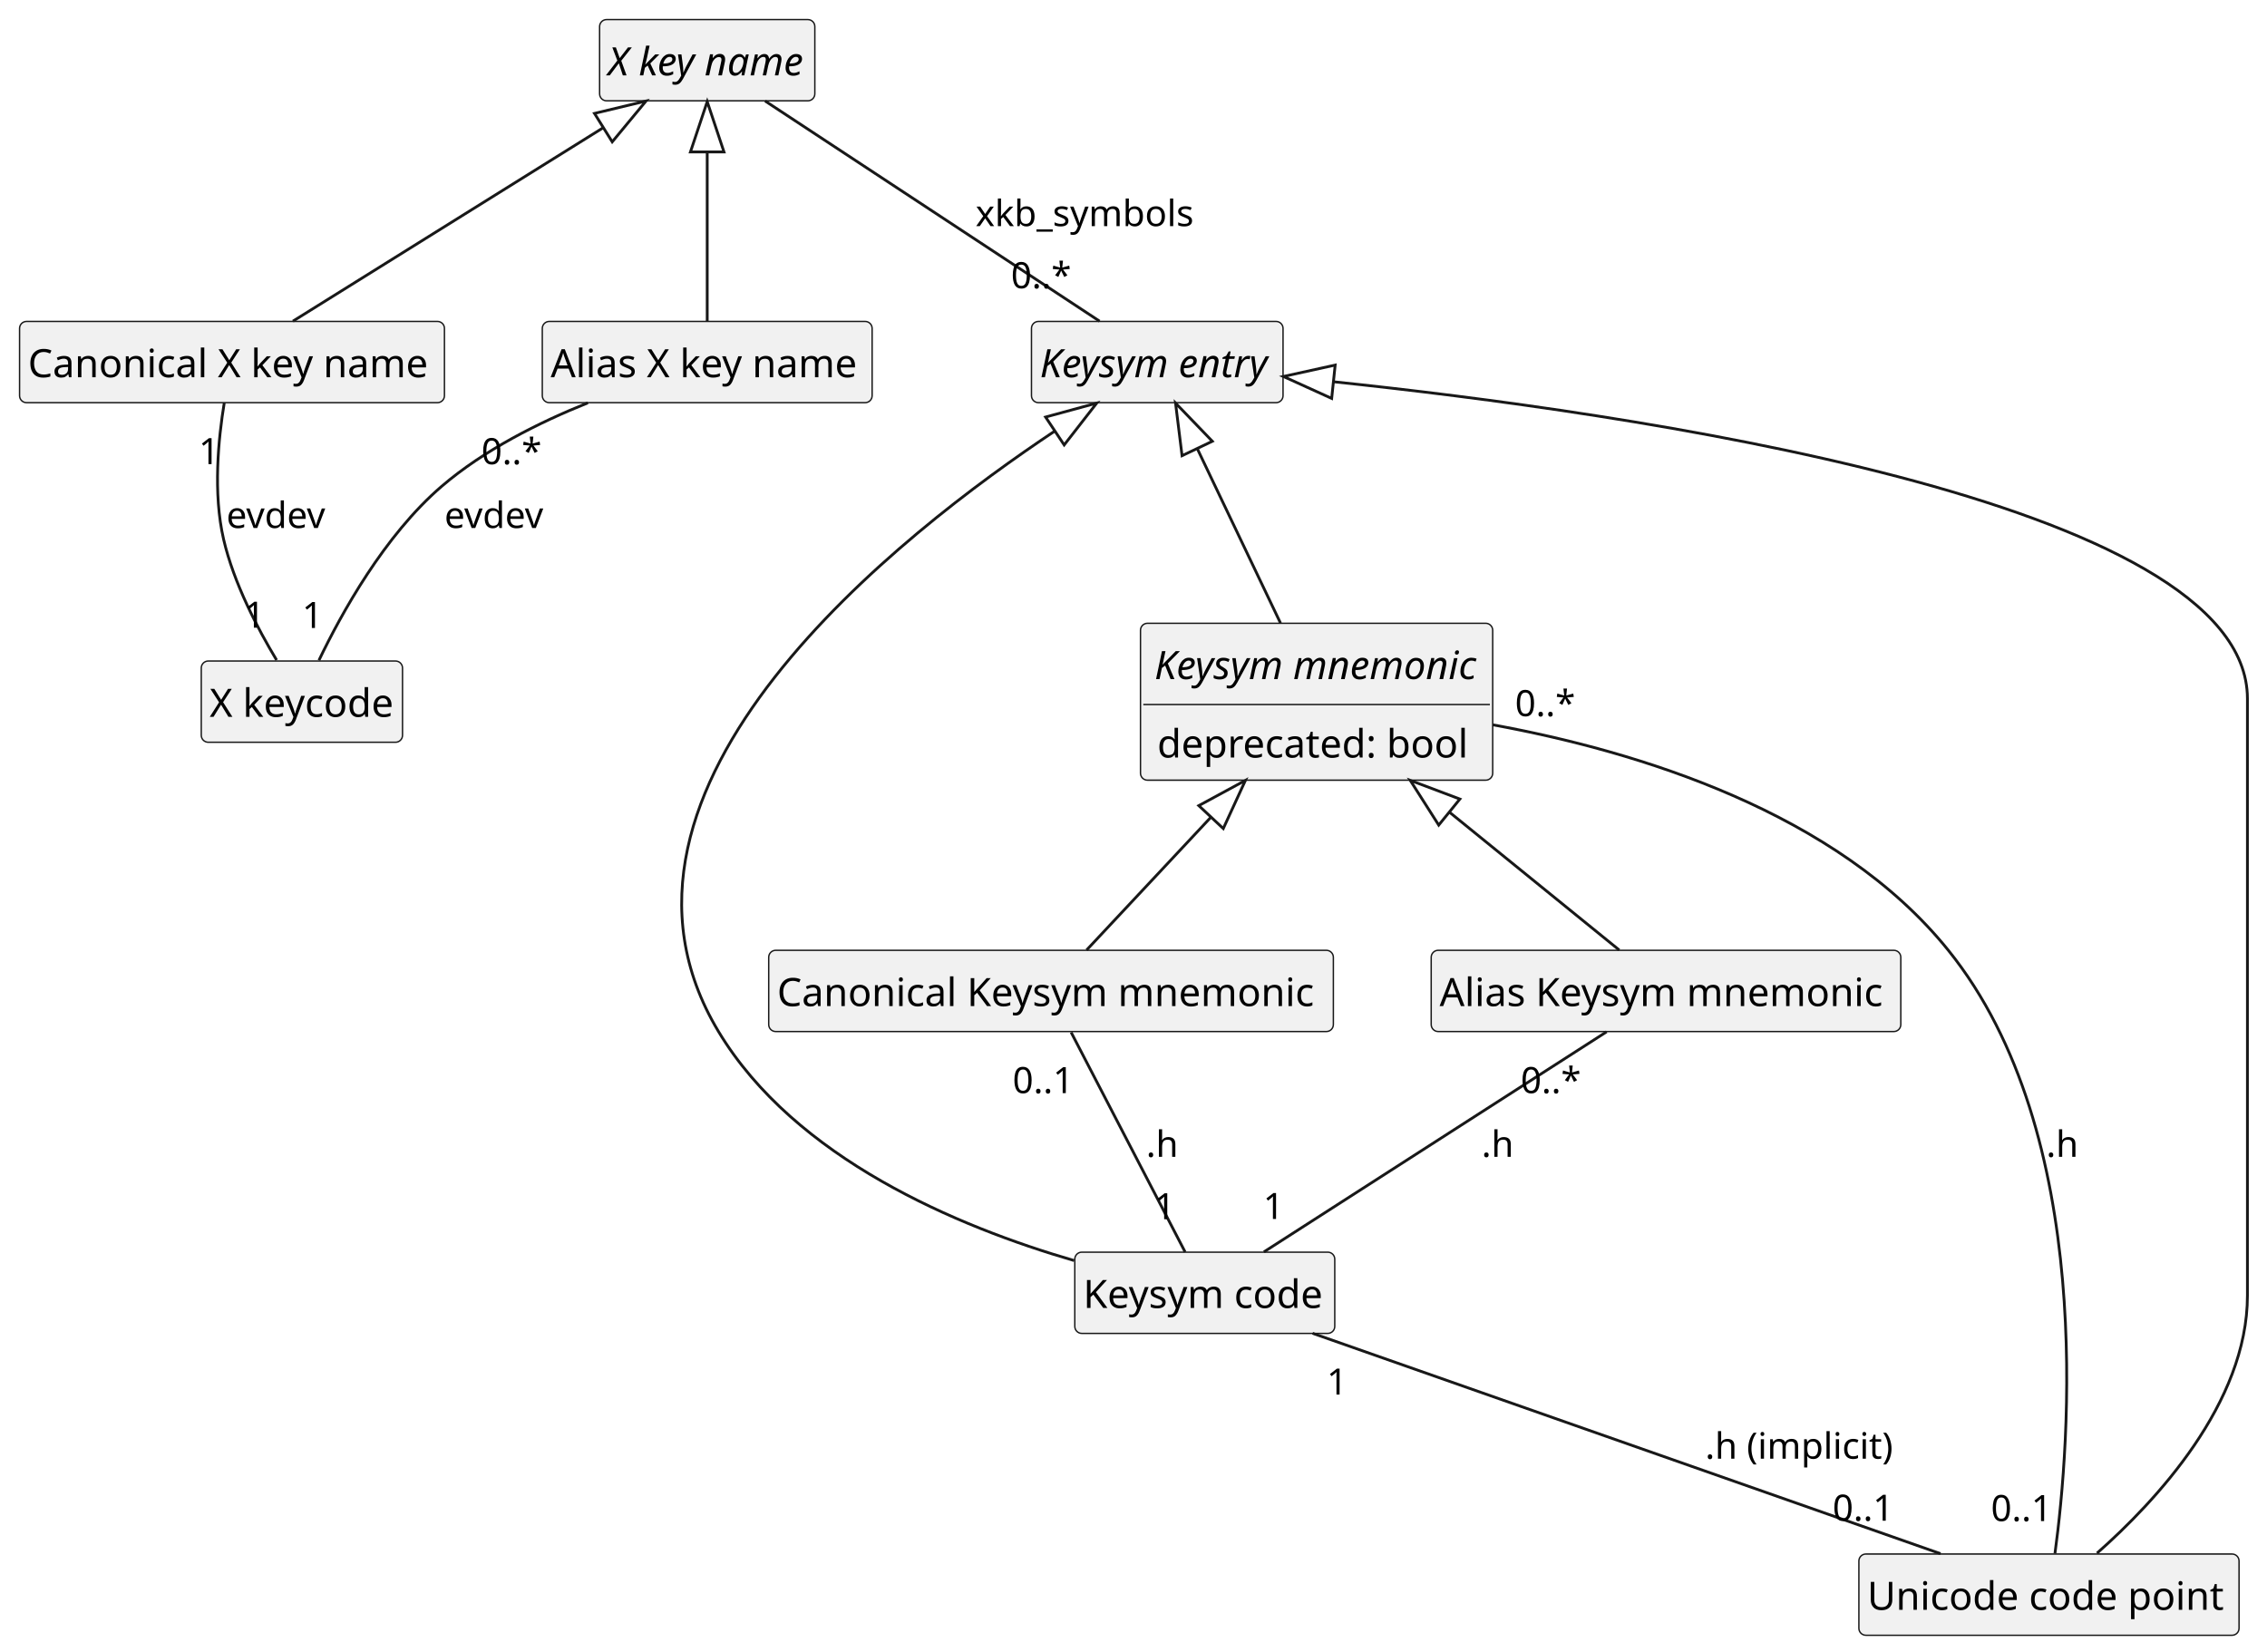
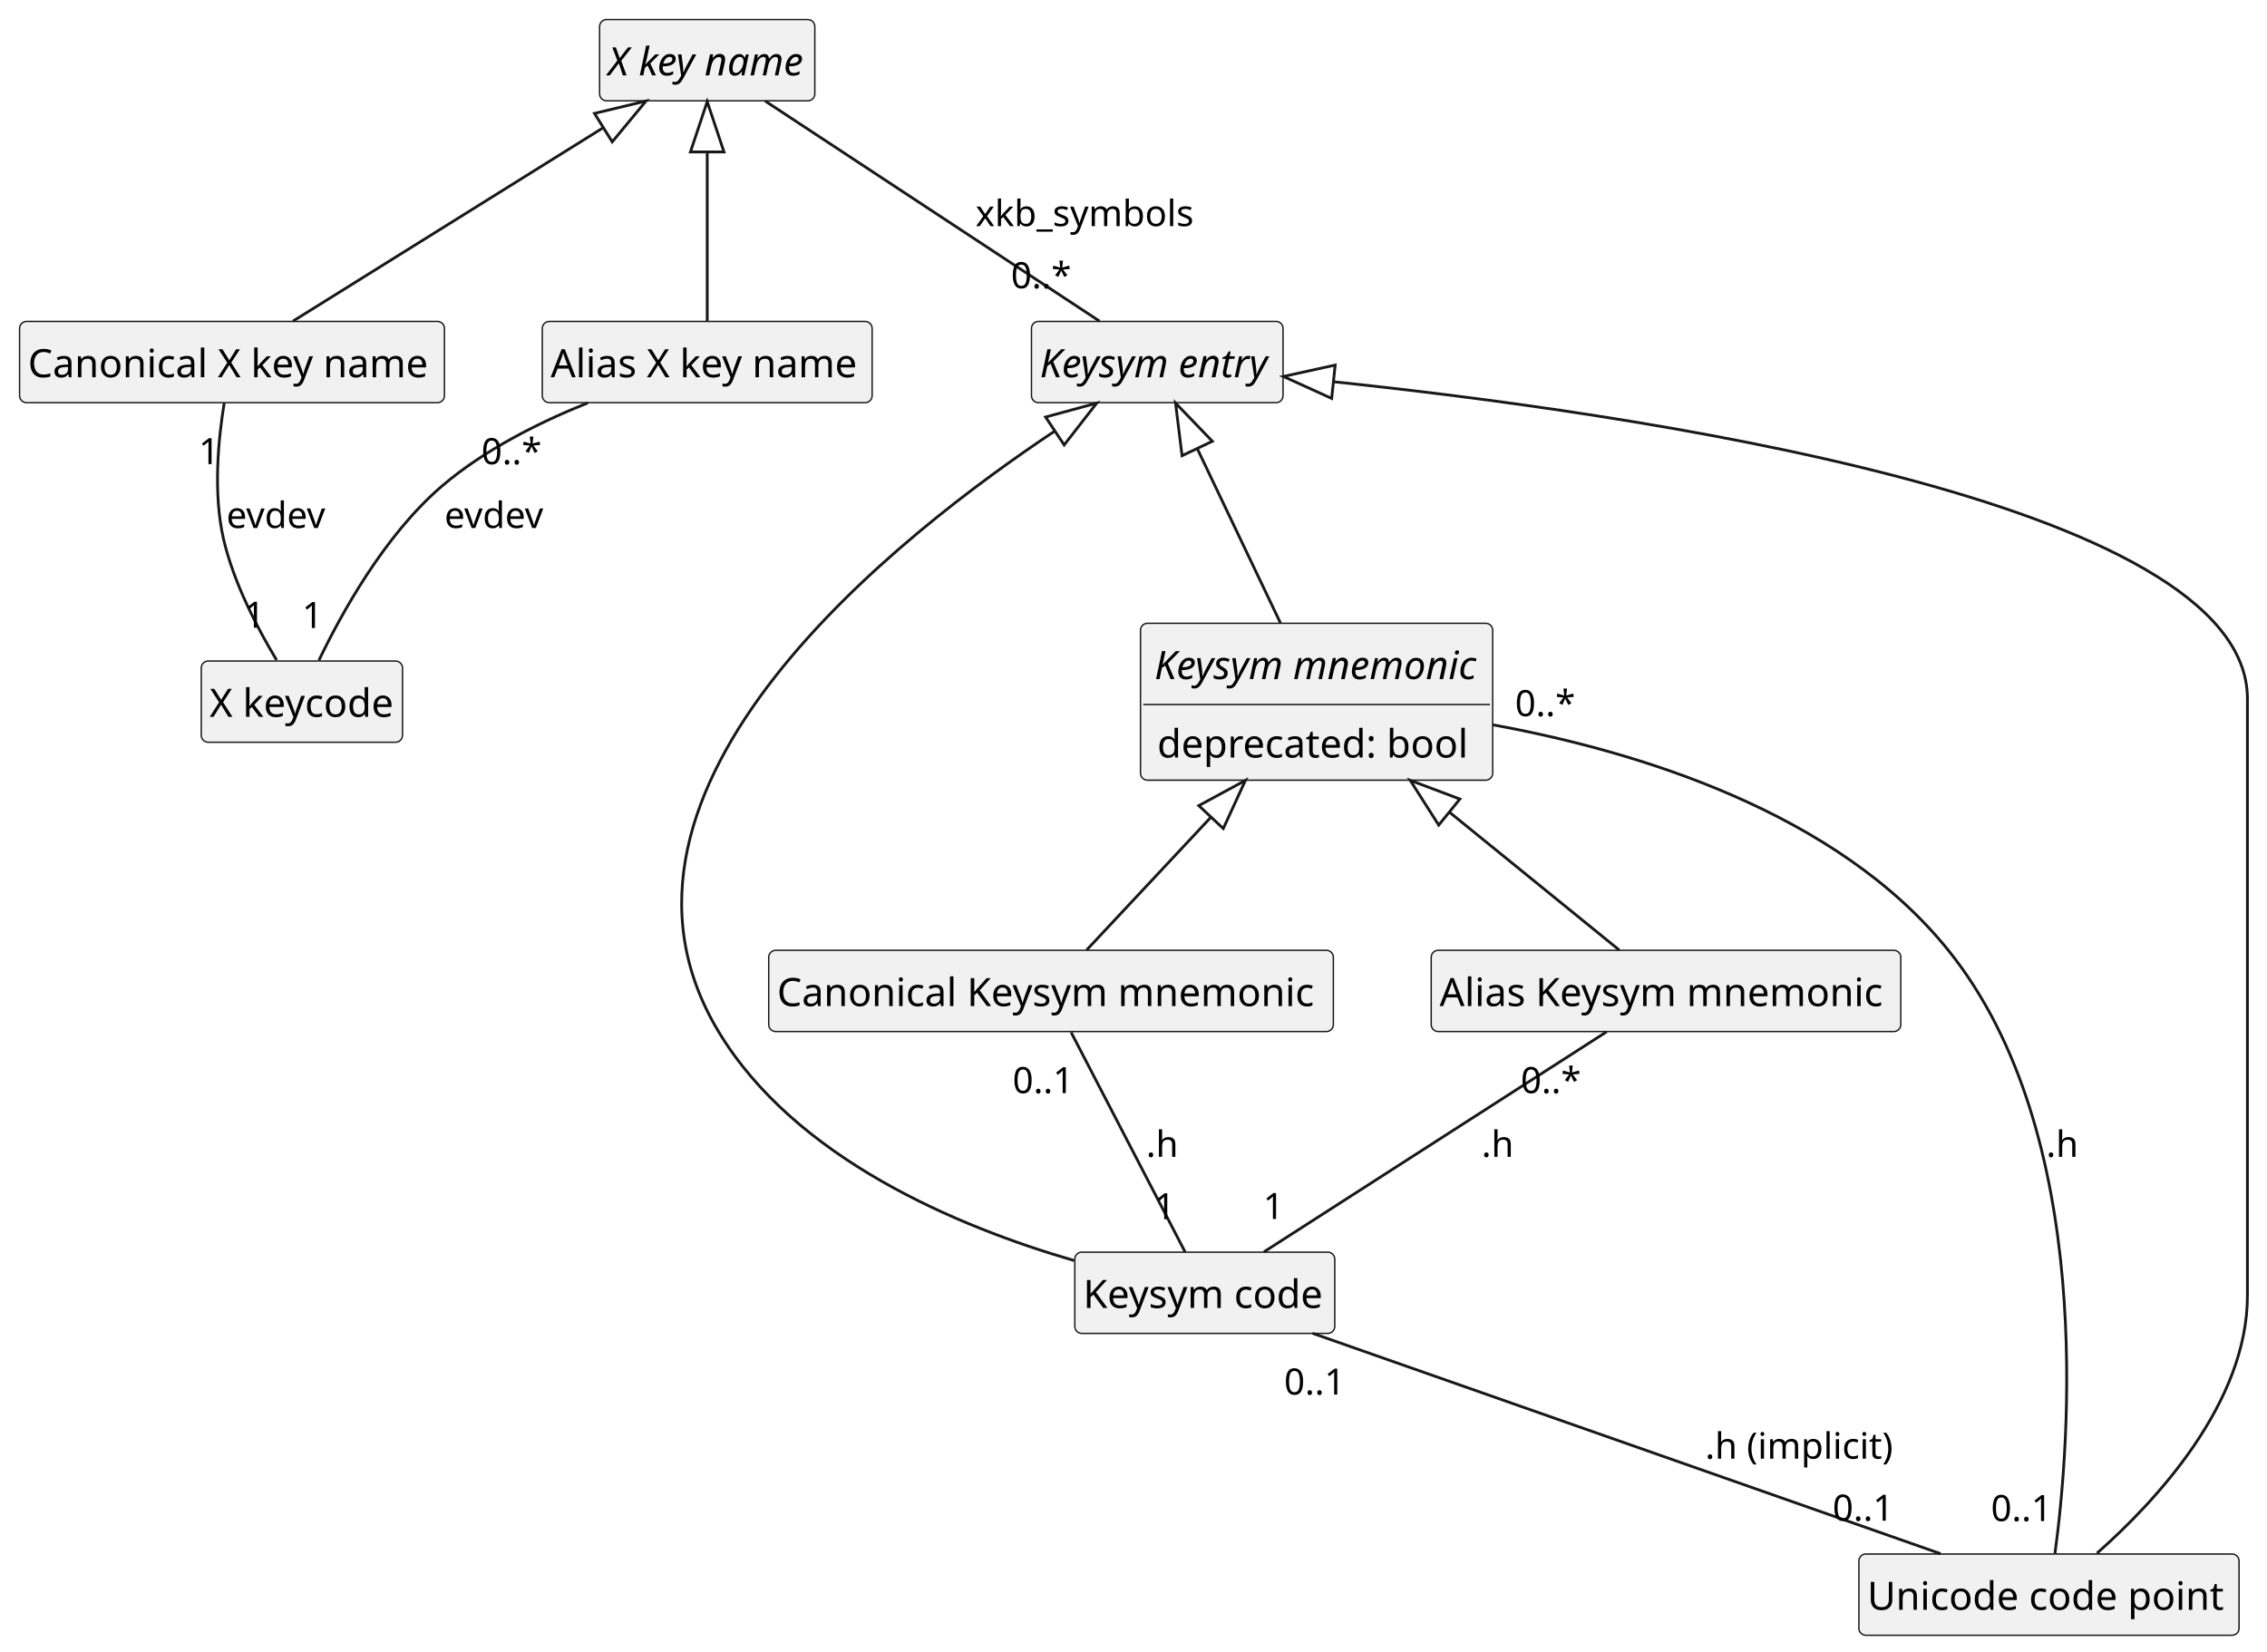
<svg xmlns="http://www.w3.org/2000/svg" contentStyleType="text/css" height="591px" preserveAspectRatio="none" style="width:811px;height:591px;background:#FFFFFF;" version="1.1" viewBox="0 0 811 591" width="811px" zoomAndPan="magnify">
  <defs />
  <g>
    <g id="elem_X key name">
      <rect codeLine="3" fill="#F1F1F1" height="29.068" id="X key name" rx="2.5" ry="2.5" style="stroke:#181818;stroke-width:0.5;" width="77" x="214.5" y="7" />
      <text fill="#000000" font-family="sans-serif" font-size="14" font-style="italic" lengthAdjust="spacing" textLength="71" x="217.5" y="26.966">X key name</text>
    </g>
    <g id="elem_Alias X key name">
      <rect fill="#F1F1F1" height="29.068" id="Alias X key name" rx="2.5" ry="2.5" style="stroke:#181818;stroke-width:0.5;" width="118" x="194" y="115" />
      <text fill="#000000" font-family="sans-serif" font-size="14" lengthAdjust="spacing" textLength="112" x="197" y="134.966">Alias X key name</text>
    </g>
    <g id="elem_Canonical X key name">
      <rect fill="#F1F1F1" height="29.068" id="Canonical X key name" rx="2.5" ry="2.5" style="stroke:#181818;stroke-width:0.5;" width="152" x="7" y="115" />
      <text fill="#000000" font-family="sans-serif" font-size="14" lengthAdjust="spacing" textLength="146" x="10" y="134.966">Canonical X key name</text>
    </g>
    <g id="elem_X keycode">
      <rect fill="#F1F1F1" height="29.068" id="X keycode" rx="2.5" ry="2.5" style="stroke:#181818;stroke-width:0.5;" width="72" x="72" y="236.5" />
      <text fill="#000000" font-family="sans-serif" font-size="14" lengthAdjust="spacing" textLength="66" x="75" y="256.466">X keycode</text>
    </g>
    <g id="elem_Keysym entry">
      <rect codeLine="9" fill="#F1F1F1" height="29.068" id="Keysym entry" rx="2.5" ry="2.5" style="stroke:#181818;stroke-width:0.5;" width="90" x="369" y="115" />
      <text fill="#000000" font-family="sans-serif" font-size="14" font-style="italic" lengthAdjust="spacing" textLength="84" x="372" y="134.966">Keysym entry</text>
    </g>
    <g id="elem_Keysym mnemonic">
      <rect codeLine="12" fill="#F1F1F1" height="56.136" id="Keysym mnemonic" rx="2.5" ry="2.5" style="stroke:#181818;stroke-width:0.5;" width="126" x="408" y="223" />
      <text fill="#000000" font-family="sans-serif" font-size="14" font-style="italic" lengthAdjust="spacing" textLength="116" x="413" y="242.966">Keysym mnemonic</text>
      <line style="stroke:#181818;stroke-width:0.5;" x1="409" x2="533" y1="252.068" y2="252.068" />
      <text fill="#000000" font-family="sans-serif" font-size="14" lengthAdjust="spacing" textLength="114" x="414" y="271.034">deprecated: bool</text>
    </g>
    <g id="elem_Unicode code point">
      <rect fill="#F1F1F1" height="29.068" id="Unicode code point" rx="2.5" ry="2.5" style="stroke:#181818;stroke-width:0.5;" width="136" x="665" y="556" />
      <text fill="#000000" font-family="sans-serif" font-size="14" lengthAdjust="spacing" textLength="130" x="668" y="575.966">Unicode code point</text>
    </g>
    <g id="elem_Keysym code">
      <rect fill="#F1F1F1" height="29.068" id="Keysym code" rx="2.5" ry="2.5" style="stroke:#181818;stroke-width:0.5;" width="93" x="384.5" y="448" />
      <text fill="#000000" font-family="sans-serif" font-size="14" lengthAdjust="spacing" textLength="87" x="387.5" y="467.966">Keysym code</text>
    </g>
    <g id="elem_Canonical Keysym mnemonic">
      <rect fill="#F1F1F1" height="29.068" id="Canonical Keysym mnemonic" rx="2.5" ry="2.5" style="stroke:#181818;stroke-width:0.5;" width="202" x="275" y="340" />
      <text fill="#000000" font-family="sans-serif" font-size="14" lengthAdjust="spacing" textLength="196" x="278" y="359.966">Canonical Keysym mnemonic</text>
    </g>
    <g id="elem_Alias Keysym mnemonic">
      <rect fill="#F1F1F1" height="29.068" id="Alias Keysym mnemonic" rx="2.5" ry="2.5" style="stroke:#181818;stroke-width:0.5;" width="168" x="512" y="340" />
      <text fill="#000000" font-family="sans-serif" font-size="14" lengthAdjust="spacing" textLength="162" x="515" y="359.966">Alias Keysym mnemonic</text>
    </g>
    <g id="link_X key name_Alias X key name">
      <path codeLine="4" d="M253,54.36 C253,74.78 253,94.74 253,114.97 " fill="none" id="X key name-backto-Alias X key name" style="stroke:#181818;stroke-width:1.0;" />
      <polygon fill="none" points="253,36.36,247,54.36,259,54.36,253,36.36" style="stroke:#181818;stroke-width:1.0;" />
    </g>
    <g id="link_X key name_Canonical X key name">
      <path codeLine="5" d="M215.845,45.663 C183.206,66.013 137.39,94.59 104.79,114.91 " fill="none" id="X key name-backto-Canonical X key name" style="stroke:#181818;stroke-width:1.0;" />
      <polygon fill="none" points="231.12,36.14,212.671,40.572,219.02,50.755,231.12,36.14" style="stroke:#181818;stroke-width:1.0;" />
    </g>
    <g id="link_Alias X key name_X keycode">
      <path codeLine="6" d="M210.32,144.13 C192.81,151.15 173.14,161.01 158,174 C137.5,191.59 122.08,219.59 114.1,236.24 " fill="none" id="Alias X key name-X keycode" style="stroke:#181818;stroke-width:1.0;" />
      <text fill="#000000" font-family="sans-serif" font-size="13" lengthAdjust="spacing" textLength="36" x="159" y="188.897">evdev</text>
      <text fill="#000000" font-family="sans-serif" font-size="13" lengthAdjust="spacing" textLength="20" x="172.211" y="166.088">0..*</text>
      <text fill="#000000" font-family="sans-serif" font-size="13" lengthAdjust="spacing" textLength="7" x="108.059" y="224.678">1</text>
    </g>
    <g id="link_Canonical X key name_X keycode">
      <path codeLine="7" d="M80.23,144.1 C78.12,156.9 76.16,176.49 80,193 C83.64,208.68 92.24,225.01 98.95,236.16 " fill="none" id="Canonical X key name-X keycode" style="stroke:#181818;stroke-width:1.0;" />
      <text fill="#000000" font-family="sans-serif" font-size="13" lengthAdjust="spacing" textLength="36" x="81" y="188.897">evdev</text>
      <text fill="#000000" font-family="sans-serif" font-size="13" lengthAdjust="spacing" textLength="7" x="71.075" y="166.047">1</text>
      <text fill="#000000" font-family="sans-serif" font-size="13" lengthAdjust="spacing" textLength="7" x="87.322" y="224.568">1</text>
    </g>
    <g id="link_X key name_Keysym entry">
      <path codeLine="10" d="M273.72,36.14 C304.63,56.49 362.49,94.59 393.36,114.91 " fill="none" id="X key name-Keysym entry" style="stroke:#181818;stroke-width:1.0;" />
      <text fill="#000000" font-family="sans-serif" font-size="13" lengthAdjust="spacing" textLength="78" x="349" y="80.897">xkb_symbols</text>
      <text fill="#000000" font-family="sans-serif" font-size="13" lengthAdjust="spacing" textLength="20" x="361.678" y="103.126">0..*</text>
    </g>
    <g id="link_Keysym entry_Keysym mnemonic">
      <path codeLine="15" d="M428.286,160.458 C437.406,179.588 446.4,198.44 458.09,222.94 " fill="none" id="Keysym entry-backto-Keysym mnemonic" style="stroke:#181818;stroke-width:1.0;" />
      <polygon fill="none" points="420.54,144.21,422.87,163.04,433.702,157.876,420.54,144.21" style="stroke:#181818;stroke-width:1.0;" />
    </g>
    <g id="link_Keysym entry_Unicode code point">
      <path codeLine="16" d="M477.021,136.583 C579.681,147.383 804,178.56 804,250 C804,250 804,250 804,463.5 C804,502.04 771.2,537.16 750.19,555.7 " fill="none" id="Keysym entry-backto-Unicode code point" style="stroke:#181818;stroke-width:1.0;" />
      <polygon fill="none" points="459.12,134.7,476.394,142.55,477.649,130.616,459.12,134.7" style="stroke:#181818;stroke-width:1.0;" />
    </g>
    <g id="link_Keysym entry_Keysym code">
      <path codeLine="17" d="M377.372,154.203 C323.132,190.353 204.4,281.47 257,369 C284.4,414.6 342.71,438.93 384.27,451.01 " fill="none" id="Keysym entry-backto-Keysym code" style="stroke:#181818;stroke-width:1.0;" />
      <polygon fill="none" points="392.35,144.22,374.044,149.21,380.699,159.195,392.35,144.22" style="stroke:#181818;stroke-width:1.0;" />
    </g>
    <g id="link_Keysym mnemonic_Canonical Keysym mnemonic">
      <path codeLine="18" d="M433.238,292.34 C414.878,311.95 403.18,324.46 388.72,339.91 " fill="none" id="Keysym mnemonic-backto-Canonical Keysym mnemonic" style="stroke:#181818;stroke-width:1.0;" />
      <polygon fill="none" points="445.54,279.2,428.858,288.239,437.618,296.441,445.54,279.2" style="stroke:#181818;stroke-width:1.0;" />
    </g>
    <g id="link_Keysym mnemonic_Alias Keysym mnemonic">
      <path codeLine="19" d="M518.473,290.546 C542.623,310.156 560.23,324.46 579.27,339.91 " fill="none" id="Keysym mnemonic-backto-Alias Keysym mnemonic" style="stroke:#181818;stroke-width:1.0;" />
      <polygon fill="none" points="504.5,279.2,514.691,295.204,522.256,285.889,504.5,279.2" style="stroke:#181818;stroke-width:1.0;" />
    </g>
    <g id="link_Keysym mnemonic_Unicode code point">
      <path codeLine="20" d="M534.01,259.32 C585.91,268.82 657.21,290.55 697,340 C749.84,405.67 740.4,517.08 735.15,555.77 " fill="none" id="Keysym mnemonic-Unicode code point" style="stroke:#181818;stroke-width:1.0;" />
      <text fill="#000000" font-family="sans-serif" font-size="13" lengthAdjust="spacing" textLength="11" x="732" y="413.897">.h</text>
      <text fill="#000000" font-family="sans-serif" font-size="13" lengthAdjust="spacing" textLength="20" x="541.995" y="256.228">0..*</text>
      <text fill="#000000" font-family="sans-serif" font-size="13" lengthAdjust="spacing" textLength="20" x="712.255" y="544.219">0..1</text>
    </g>
    <g id="link_Canonical Keysym mnemonic_Keysym code">
      <path codeLine="21" d="M383.19,369.36 C393.79,389.78 413.48,427.74 423.98,447.97 " fill="none" id="Canonical Keysym mnemonic-Keysym code" style="stroke:#181818;stroke-width:1.0;" />
      <text fill="#000000" font-family="sans-serif" font-size="13" lengthAdjust="spacing" textLength="11" x="410" y="413.897">.h</text>
      <text fill="#000000" font-family="sans-serif" font-size="13" lengthAdjust="spacing" textLength="20" x="362.259" y="391.101">0..1</text>
      <text fill="#000000" font-family="sans-serif" font-size="13" lengthAdjust="spacing" textLength="7" x="412.969" y="436.209">1</text>
    </g>
    <g id="link_Alias Keysym mnemonic_Keysym code">
      <path codeLine="22" d="M574.77,369.14 C543.08,389.49 483.79,427.59 452.15,447.91 " fill="none" id="Alias Keysym mnemonic-Keysym code" style="stroke:#181818;stroke-width:1.0;" />
      <text fill="#000000" font-family="sans-serif" font-size="13" lengthAdjust="spacing" textLength="11" x="530" y="413.897">.h</text>
      <text fill="#000000" font-family="sans-serif" font-size="13" lengthAdjust="spacing" textLength="20" x="544.035" y="391.101">0..*</text>
      <text fill="#000000" font-family="sans-serif" font-size="13" lengthAdjust="spacing" textLength="7" x="451.879" y="436.126">1</text>
    </g>
    <g id="link_Keysym code_Unicode code point">
      <path codeLine="23" d="M469.56,477.03 C527.44,497.35 636.17,535.51 694.2,555.88 " fill="none" id="Keysym code-Unicode code point" style="stroke:#181818;stroke-width:1.0;" />
      <text fill="#000000" font-family="sans-serif" font-size="13" lengthAdjust="spacing" textLength="65" x="610" y="521.897">.h (implicit)</text>
-       <text fill="#000000" font-family="sans-serif" font-size="13" lengthAdjust="spacing" textLength="7" x="474.612" y="498.953">1</text>
+       <text fill="#000000" font-family="sans-serif" font-size="13" lengthAdjust="spacing" textLength="20" x="459.377" y="498.953">0..1</text>
      <text fill="#000000" font-family="sans-serif" font-size="13" lengthAdjust="spacing" textLength="20" x="655.595" y="544.084">0..1</text>
    </g>
  </g>
</svg>
